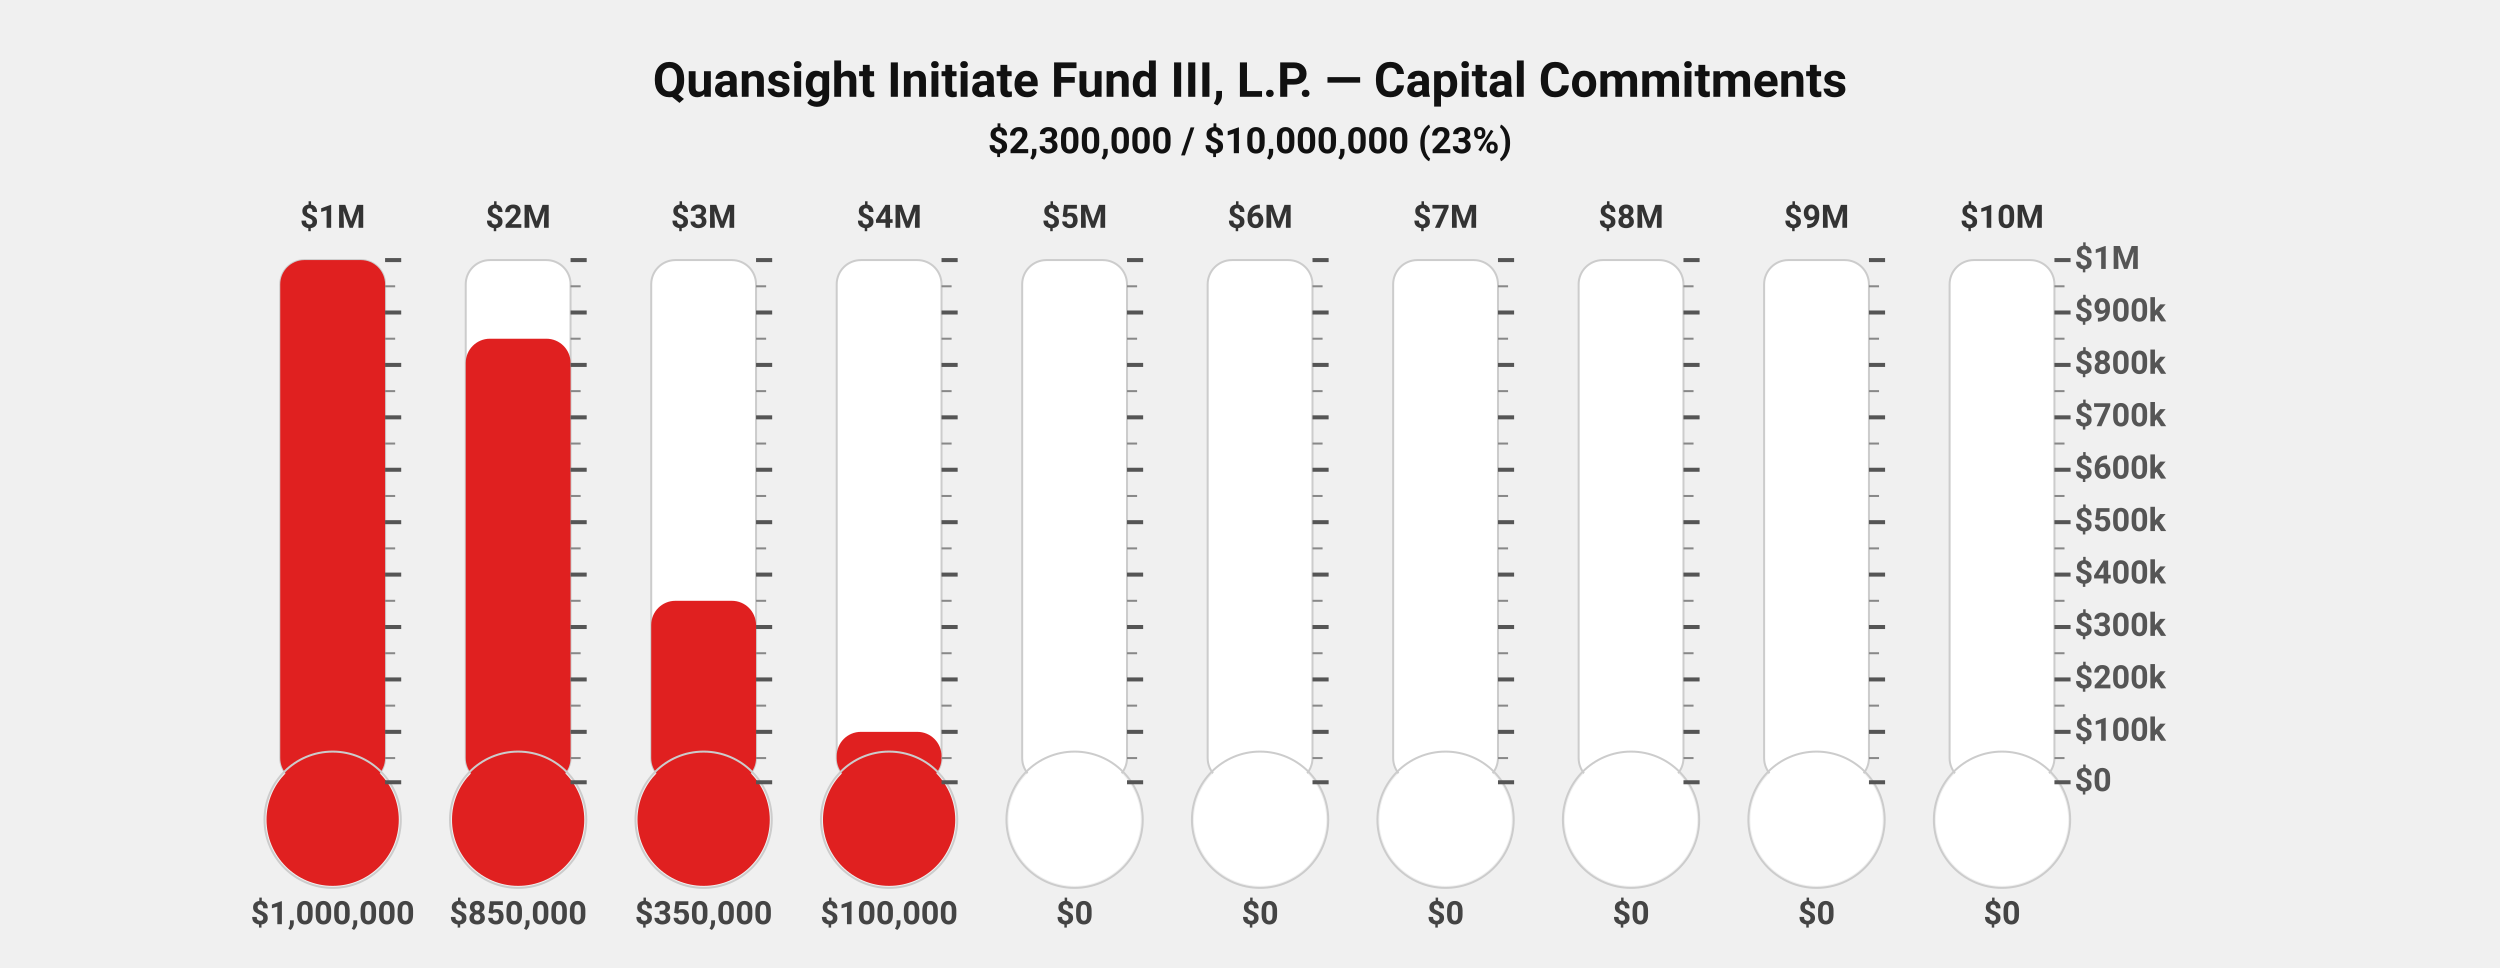
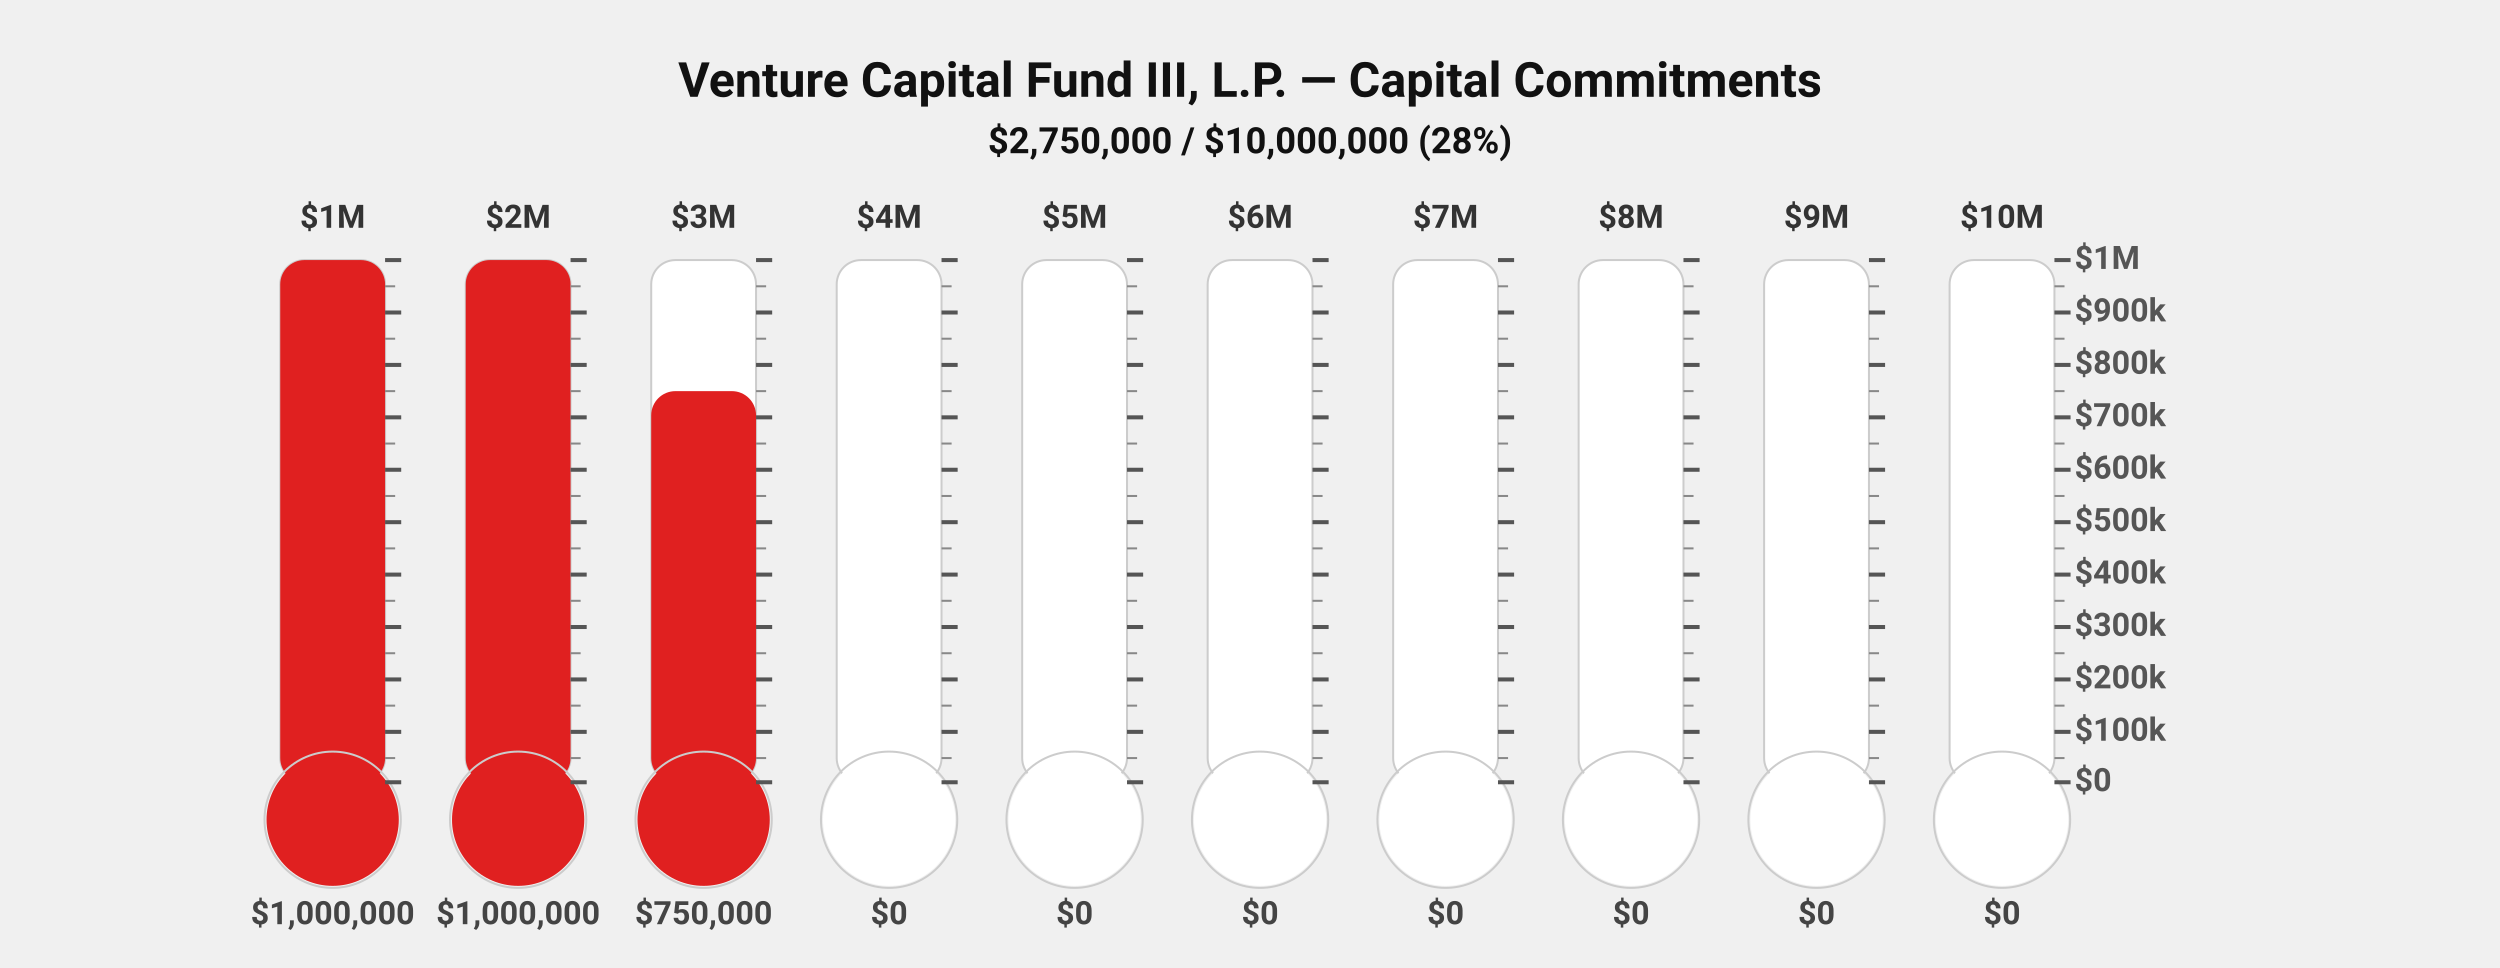
<svg xmlns="http://www.w3.org/2000/svg" width="1240" height="480" viewBox="0 0 1240 480">
  <defs>
    <style>
            .title{font:700 24px system-ui,-apple-system,Segoe UI,Roboto,sans-serif;fill:#111}
            .label{font:600 16px system-ui,-apple-system,Segoe UI,Roboto,sans-serif;fill:#222}
            .value{font:700 18px system-ui,-apple-system,Segoe UI,Roboto,sans-serif;fill:#111}
            .tickMajor{stroke:#555}
            .tickMinor{stroke:#888}
            .tube{fill:#ffffff;stroke:#ccc}
            .segLbl{font:600 16px system-ui,-apple-system,Segoe UI,Roboto,sans-serif;fill:#444}
            .topLbl{font:700 16px system-ui,-apple-system,Segoe UI,Roboto,sans-serif;fill:#333}
            .tickLbl{font:600 16px system-ui,-apple-system,Segoe UI,Roboto,sans-serif;fill:#555}
        </style>
  </defs>
-   <text x="620.0" y="48" class="title" text-anchor="middle">Quansight Initiate Fund III, L.P. — Capital Commitments</text>
-   <text x="620.0" y="76" class="value" text-anchor="middle">$2,300,000 / $10,000,000 (23%)</text>
+   <text x="620.0" y="48" class="title" text-anchor="middle">Venture Capital Fund III, L.P. — Capital Commitments</text>
+   <text x="620.0" y="76" class="value" text-anchor="middle">$2,750,000 / $10,000,000 (28%)</text>
  <text x="165.0" y="113" class="topLbl" text-anchor="middle">$1M</text>
  <rect x="139" y="129" rx="12" ry="12" width="52" height="259" class="tube" />
  <clipPath id="clipFill0">
    <rect x="139" y="129" width="52" height="259" rx="12" ry="12" />
  </clipPath>
  <rect x="139" y="129" rx="12" ry="12" width="52" height="259" fill="#e02020" clip-path="url(#clipFill0)" />
  <circle cx="165.0" cy="406.59" r="32.8" style="fill:#e02020" />
  <circle cx="165.0" cy="406.59" r="33.8" fill="none" stroke="#ccc" stroke-width="1" />
  <line x1="191" y1="388" x2="199" y2="388" class="tickMajor" stroke-width="2" />
  <line x1="191" y1="363" x2="199" y2="363" class="tickMajor" stroke-width="2" />
  <line x1="191" y1="337" x2="199" y2="337" class="tickMajor" stroke-width="2" />
  <line x1="191" y1="311" x2="199" y2="311" class="tickMajor" stroke-width="2" />
  <line x1="191" y1="285" x2="199" y2="285" class="tickMajor" stroke-width="2" />
  <line x1="191" y1="259" x2="199" y2="259" class="tickMajor" stroke-width="2" />
  <line x1="191" y1="233" x2="199" y2="233" class="tickMajor" stroke-width="2" />
  <line x1="191" y1="207" x2="199" y2="207" class="tickMajor" stroke-width="2" />
  <line x1="191" y1="181" x2="199" y2="181" class="tickMajor" stroke-width="2" />
  <line x1="191" y1="155" x2="199" y2="155" class="tickMajor" stroke-width="2" />
  <line x1="191" y1="129" x2="199" y2="129" class="tickMajor" stroke-width="2" />
  <line x1="191" y1="376" x2="196" y2="376" class="tickMinor" stroke-width="1" />
  <line x1="191" y1="350" x2="196" y2="350" class="tickMinor" stroke-width="1" />
  <line x1="191" y1="324" x2="196" y2="324" class="tickMinor" stroke-width="1" />
  <line x1="191" y1="298" x2="196" y2="298" class="tickMinor" stroke-width="1" />
  <line x1="191" y1="272" x2="196" y2="272" class="tickMinor" stroke-width="1" />
  <line x1="191" y1="246" x2="196" y2="246" class="tickMinor" stroke-width="1" />
  <line x1="191" y1="220" x2="196" y2="220" class="tickMinor" stroke-width="1" />
  <line x1="191" y1="194" x2="196" y2="194" class="tickMinor" stroke-width="1" />
  <line x1="191" y1="168" x2="196" y2="168" class="tickMinor" stroke-width="1" />
  <line x1="191" y1="142" x2="196" y2="142" class="tickMinor" stroke-width="1" />
  <text x="165.0" y="458.39" class="segLbl" text-anchor="middle">$1,000,000</text>
  <text x="257.0" y="113" class="topLbl" text-anchor="middle">$2M</text>
  <rect x="231" y="129" rx="12" ry="12" width="52" height="259" class="tube" />
  <clipPath id="clipFill1">
-     <rect x="231" y="168" width="52" height="220" rx="12" ry="12" />
+     <rect x="231" y="129" width="52" height="259" rx="12" ry="12" />
  </clipPath>
  <rect x="231" y="129" rx="12" ry="12" width="52" height="259" fill="#e02020" clip-path="url(#clipFill1)" />
  <circle cx="257.0" cy="406.59" r="32.8" style="fill:#e02020" />
  <circle cx="257.0" cy="406.59" r="33.8" fill="none" stroke="#ccc" stroke-width="1" />
  <line x1="283" y1="388" x2="291" y2="388" class="tickMajor" stroke-width="2" />
  <line x1="283" y1="363" x2="291" y2="363" class="tickMajor" stroke-width="2" />
  <line x1="283" y1="337" x2="291" y2="337" class="tickMajor" stroke-width="2" />
  <line x1="283" y1="311" x2="291" y2="311" class="tickMajor" stroke-width="2" />
  <line x1="283" y1="285" x2="291" y2="285" class="tickMajor" stroke-width="2" />
  <line x1="283" y1="259" x2="291" y2="259" class="tickMajor" stroke-width="2" />
  <line x1="283" y1="233" x2="291" y2="233" class="tickMajor" stroke-width="2" />
  <line x1="283" y1="207" x2="291" y2="207" class="tickMajor" stroke-width="2" />
  <line x1="283" y1="181" x2="291" y2="181" class="tickMajor" stroke-width="2" />
  <line x1="283" y1="155" x2="291" y2="155" class="tickMajor" stroke-width="2" />
  <line x1="283" y1="129" x2="291" y2="129" class="tickMajor" stroke-width="2" />
  <line x1="283" y1="376" x2="288" y2="376" class="tickMinor" stroke-width="1" />
  <line x1="283" y1="350" x2="288" y2="350" class="tickMinor" stroke-width="1" />
  <line x1="283" y1="324" x2="288" y2="324" class="tickMinor" stroke-width="1" />
  <line x1="283" y1="298" x2="288" y2="298" class="tickMinor" stroke-width="1" />
  <line x1="283" y1="272" x2="288" y2="272" class="tickMinor" stroke-width="1" />
  <line x1="283" y1="246" x2="288" y2="246" class="tickMinor" stroke-width="1" />
  <line x1="283" y1="220" x2="288" y2="220" class="tickMinor" stroke-width="1" />
  <line x1="283" y1="194" x2="288" y2="194" class="tickMinor" stroke-width="1" />
  <line x1="283" y1="168" x2="288" y2="168" class="tickMinor" stroke-width="1" />
  <line x1="283" y1="142" x2="288" y2="142" class="tickMinor" stroke-width="1" />
-   <text x="257.0" y="458.39" class="segLbl" text-anchor="middle">$850,000</text>
+   <text x="257.0" y="458.39" class="segLbl" text-anchor="middle">$1,000,000</text>
  <text x="349.0" y="113" class="topLbl" text-anchor="middle">$3M</text>
  <rect x="323" y="129" rx="12" ry="12" width="52" height="259" class="tube" />
  <clipPath id="clipFill2">
-     <rect x="323" y="298" width="52" height="90" rx="12" ry="12" />
+     <rect x="323" y="194" width="52" height="194" rx="12" ry="12" />
  </clipPath>
  <rect x="323" y="129" rx="12" ry="12" width="52" height="259" fill="#e02020" clip-path="url(#clipFill2)" />
  <circle cx="349.0" cy="406.59" r="32.8" style="fill:#e02020" />
  <circle cx="349.0" cy="406.59" r="33.8" fill="none" stroke="#ccc" stroke-width="1" />
  <line x1="375" y1="388" x2="383" y2="388" class="tickMajor" stroke-width="2" />
  <line x1="375" y1="363" x2="383" y2="363" class="tickMajor" stroke-width="2" />
  <line x1="375" y1="337" x2="383" y2="337" class="tickMajor" stroke-width="2" />
  <line x1="375" y1="311" x2="383" y2="311" class="tickMajor" stroke-width="2" />
  <line x1="375" y1="285" x2="383" y2="285" class="tickMajor" stroke-width="2" />
  <line x1="375" y1="259" x2="383" y2="259" class="tickMajor" stroke-width="2" />
  <line x1="375" y1="233" x2="383" y2="233" class="tickMajor" stroke-width="2" />
  <line x1="375" y1="207" x2="383" y2="207" class="tickMajor" stroke-width="2" />
  <line x1="375" y1="181" x2="383" y2="181" class="tickMajor" stroke-width="2" />
  <line x1="375" y1="155" x2="383" y2="155" class="tickMajor" stroke-width="2" />
  <line x1="375" y1="129" x2="383" y2="129" class="tickMajor" stroke-width="2" />
  <line x1="375" y1="376" x2="380" y2="376" class="tickMinor" stroke-width="1" />
  <line x1="375" y1="350" x2="380" y2="350" class="tickMinor" stroke-width="1" />
  <line x1="375" y1="324" x2="380" y2="324" class="tickMinor" stroke-width="1" />
  <line x1="375" y1="298" x2="380" y2="298" class="tickMinor" stroke-width="1" />
  <line x1="375" y1="272" x2="380" y2="272" class="tickMinor" stroke-width="1" />
  <line x1="375" y1="246" x2="380" y2="246" class="tickMinor" stroke-width="1" />
  <line x1="375" y1="220" x2="380" y2="220" class="tickMinor" stroke-width="1" />
  <line x1="375" y1="194" x2="380" y2="194" class="tickMinor" stroke-width="1" />
  <line x1="375" y1="168" x2="380" y2="168" class="tickMinor" stroke-width="1" />
  <line x1="375" y1="142" x2="380" y2="142" class="tickMinor" stroke-width="1" />
-   <text x="349.0" y="458.39" class="segLbl" text-anchor="middle">$350,000</text>
+   <text x="349.0" y="458.39" class="segLbl" text-anchor="middle">$750,000</text>
  <text x="441.0" y="113" class="topLbl" text-anchor="middle">$4M</text>
  <rect x="415" y="129" rx="12" ry="12" width="52" height="259" class="tube" />
  <clipPath id="clipFill3">
-     <rect x="415" y="363" width="52" height="25" rx="12" ry="12" />
+     <rect x="415" y="388" width="52" height="0" rx="12" ry="12" />
  </clipPath>
  <rect x="415" y="129" rx="12" ry="12" width="52" height="259" fill="#e02020" clip-path="url(#clipFill3)" />
-   <circle cx="441.0" cy="406.59" r="32.8" style="fill:#e02020" />
+   <circle cx="441.0" cy="406.59" r="32.8" style="fill:#ffffff" />
  <circle cx="441.0" cy="406.59" r="33.8" fill="none" stroke="#ccc" stroke-width="1" />
  <line x1="467" y1="388" x2="475" y2="388" class="tickMajor" stroke-width="2" />
  <line x1="467" y1="363" x2="475" y2="363" class="tickMajor" stroke-width="2" />
  <line x1="467" y1="337" x2="475" y2="337" class="tickMajor" stroke-width="2" />
  <line x1="467" y1="311" x2="475" y2="311" class="tickMajor" stroke-width="2" />
  <line x1="467" y1="285" x2="475" y2="285" class="tickMajor" stroke-width="2" />
  <line x1="467" y1="259" x2="475" y2="259" class="tickMajor" stroke-width="2" />
  <line x1="467" y1="233" x2="475" y2="233" class="tickMajor" stroke-width="2" />
  <line x1="467" y1="207" x2="475" y2="207" class="tickMajor" stroke-width="2" />
  <line x1="467" y1="181" x2="475" y2="181" class="tickMajor" stroke-width="2" />
  <line x1="467" y1="155" x2="475" y2="155" class="tickMajor" stroke-width="2" />
  <line x1="467" y1="129" x2="475" y2="129" class="tickMajor" stroke-width="2" />
  <line x1="467" y1="376" x2="472" y2="376" class="tickMinor" stroke-width="1" />
  <line x1="467" y1="350" x2="472" y2="350" class="tickMinor" stroke-width="1" />
  <line x1="467" y1="324" x2="472" y2="324" class="tickMinor" stroke-width="1" />
  <line x1="467" y1="298" x2="472" y2="298" class="tickMinor" stroke-width="1" />
  <line x1="467" y1="272" x2="472" y2="272" class="tickMinor" stroke-width="1" />
  <line x1="467" y1="246" x2="472" y2="246" class="tickMinor" stroke-width="1" />
  <line x1="467" y1="220" x2="472" y2="220" class="tickMinor" stroke-width="1" />
  <line x1="467" y1="194" x2="472" y2="194" class="tickMinor" stroke-width="1" />
  <line x1="467" y1="168" x2="472" y2="168" class="tickMinor" stroke-width="1" />
  <line x1="467" y1="142" x2="472" y2="142" class="tickMinor" stroke-width="1" />
-   <text x="441.0" y="458.39" class="segLbl" text-anchor="middle">$100,000</text>
+   <text x="441.0" y="458.39" class="segLbl" text-anchor="middle">$0</text>
  <text x="533.0" y="113" class="topLbl" text-anchor="middle">$5M</text>
  <rect x="507" y="129" rx="12" ry="12" width="52" height="259" class="tube" />
  <clipPath id="clipFill4">
    <rect x="507" y="388" width="52" height="0" rx="12" ry="12" />
  </clipPath>
  <rect x="507" y="129" rx="12" ry="12" width="52" height="259" fill="#e02020" clip-path="url(#clipFill4)" />
  <circle cx="533.0" cy="406.59" r="32.8" style="fill:#ffffff" />
  <circle cx="533.0" cy="406.59" r="33.8" fill="none" stroke="#ccc" stroke-width="1" />
  <line x1="559" y1="388" x2="567" y2="388" class="tickMajor" stroke-width="2" />
  <line x1="559" y1="363" x2="567" y2="363" class="tickMajor" stroke-width="2" />
  <line x1="559" y1="337" x2="567" y2="337" class="tickMajor" stroke-width="2" />
  <line x1="559" y1="311" x2="567" y2="311" class="tickMajor" stroke-width="2" />
  <line x1="559" y1="285" x2="567" y2="285" class="tickMajor" stroke-width="2" />
  <line x1="559" y1="259" x2="567" y2="259" class="tickMajor" stroke-width="2" />
  <line x1="559" y1="233" x2="567" y2="233" class="tickMajor" stroke-width="2" />
  <line x1="559" y1="207" x2="567" y2="207" class="tickMajor" stroke-width="2" />
  <line x1="559" y1="181" x2="567" y2="181" class="tickMajor" stroke-width="2" />
  <line x1="559" y1="155" x2="567" y2="155" class="tickMajor" stroke-width="2" />
  <line x1="559" y1="129" x2="567" y2="129" class="tickMajor" stroke-width="2" />
  <line x1="559" y1="376" x2="564" y2="376" class="tickMinor" stroke-width="1" />
  <line x1="559" y1="350" x2="564" y2="350" class="tickMinor" stroke-width="1" />
  <line x1="559" y1="324" x2="564" y2="324" class="tickMinor" stroke-width="1" />
  <line x1="559" y1="298" x2="564" y2="298" class="tickMinor" stroke-width="1" />
  <line x1="559" y1="272" x2="564" y2="272" class="tickMinor" stroke-width="1" />
  <line x1="559" y1="246" x2="564" y2="246" class="tickMinor" stroke-width="1" />
  <line x1="559" y1="220" x2="564" y2="220" class="tickMinor" stroke-width="1" />
  <line x1="559" y1="194" x2="564" y2="194" class="tickMinor" stroke-width="1" />
  <line x1="559" y1="168" x2="564" y2="168" class="tickMinor" stroke-width="1" />
  <line x1="559" y1="142" x2="564" y2="142" class="tickMinor" stroke-width="1" />
  <text x="533.0" y="458.39" class="segLbl" text-anchor="middle">$0</text>
  <text x="625.0" y="113" class="topLbl" text-anchor="middle">$6M</text>
  <rect x="599" y="129" rx="12" ry="12" width="52" height="259" class="tube" />
  <clipPath id="clipFill5">
    <rect x="599" y="388" width="52" height="0" rx="12" ry="12" />
  </clipPath>
  <rect x="599" y="129" rx="12" ry="12" width="52" height="259" fill="#e02020" clip-path="url(#clipFill5)" />
  <circle cx="625.0" cy="406.59" r="32.8" style="fill:#ffffff" />
  <circle cx="625.0" cy="406.59" r="33.8" fill="none" stroke="#ccc" stroke-width="1" />
  <line x1="651" y1="388" x2="659" y2="388" class="tickMajor" stroke-width="2" />
  <line x1="651" y1="363" x2="659" y2="363" class="tickMajor" stroke-width="2" />
  <line x1="651" y1="337" x2="659" y2="337" class="tickMajor" stroke-width="2" />
  <line x1="651" y1="311" x2="659" y2="311" class="tickMajor" stroke-width="2" />
  <line x1="651" y1="285" x2="659" y2="285" class="tickMajor" stroke-width="2" />
  <line x1="651" y1="259" x2="659" y2="259" class="tickMajor" stroke-width="2" />
  <line x1="651" y1="233" x2="659" y2="233" class="tickMajor" stroke-width="2" />
  <line x1="651" y1="207" x2="659" y2="207" class="tickMajor" stroke-width="2" />
  <line x1="651" y1="181" x2="659" y2="181" class="tickMajor" stroke-width="2" />
  <line x1="651" y1="155" x2="659" y2="155" class="tickMajor" stroke-width="2" />
  <line x1="651" y1="129" x2="659" y2="129" class="tickMajor" stroke-width="2" />
  <line x1="651" y1="376" x2="656" y2="376" class="tickMinor" stroke-width="1" />
  <line x1="651" y1="350" x2="656" y2="350" class="tickMinor" stroke-width="1" />
  <line x1="651" y1="324" x2="656" y2="324" class="tickMinor" stroke-width="1" />
  <line x1="651" y1="298" x2="656" y2="298" class="tickMinor" stroke-width="1" />
  <line x1="651" y1="272" x2="656" y2="272" class="tickMinor" stroke-width="1" />
  <line x1="651" y1="246" x2="656" y2="246" class="tickMinor" stroke-width="1" />
  <line x1="651" y1="220" x2="656" y2="220" class="tickMinor" stroke-width="1" />
  <line x1="651" y1="194" x2="656" y2="194" class="tickMinor" stroke-width="1" />
  <line x1="651" y1="168" x2="656" y2="168" class="tickMinor" stroke-width="1" />
  <line x1="651" y1="142" x2="656" y2="142" class="tickMinor" stroke-width="1" />
  <text x="625.0" y="458.39" class="segLbl" text-anchor="middle">$0</text>
  <text x="717.0" y="113" class="topLbl" text-anchor="middle">$7M</text>
  <rect x="691" y="129" rx="12" ry="12" width="52" height="259" class="tube" />
  <clipPath id="clipFill6">
    <rect x="691" y="388" width="52" height="0" rx="12" ry="12" />
  </clipPath>
  <rect x="691" y="129" rx="12" ry="12" width="52" height="259" fill="#e02020" clip-path="url(#clipFill6)" />
  <circle cx="717.0" cy="406.59" r="32.8" style="fill:#ffffff" />
  <circle cx="717.0" cy="406.59" r="33.8" fill="none" stroke="#ccc" stroke-width="1" />
  <line x1="743" y1="388" x2="751" y2="388" class="tickMajor" stroke-width="2" />
  <line x1="743" y1="363" x2="751" y2="363" class="tickMajor" stroke-width="2" />
  <line x1="743" y1="337" x2="751" y2="337" class="tickMajor" stroke-width="2" />
  <line x1="743" y1="311" x2="751" y2="311" class="tickMajor" stroke-width="2" />
  <line x1="743" y1="285" x2="751" y2="285" class="tickMajor" stroke-width="2" />
  <line x1="743" y1="259" x2="751" y2="259" class="tickMajor" stroke-width="2" />
  <line x1="743" y1="233" x2="751" y2="233" class="tickMajor" stroke-width="2" />
  <line x1="743" y1="207" x2="751" y2="207" class="tickMajor" stroke-width="2" />
  <line x1="743" y1="181" x2="751" y2="181" class="tickMajor" stroke-width="2" />
  <line x1="743" y1="155" x2="751" y2="155" class="tickMajor" stroke-width="2" />
  <line x1="743" y1="129" x2="751" y2="129" class="tickMajor" stroke-width="2" />
  <line x1="743" y1="376" x2="748" y2="376" class="tickMinor" stroke-width="1" />
  <line x1="743" y1="350" x2="748" y2="350" class="tickMinor" stroke-width="1" />
  <line x1="743" y1="324" x2="748" y2="324" class="tickMinor" stroke-width="1" />
  <line x1="743" y1="298" x2="748" y2="298" class="tickMinor" stroke-width="1" />
  <line x1="743" y1="272" x2="748" y2="272" class="tickMinor" stroke-width="1" />
  <line x1="743" y1="246" x2="748" y2="246" class="tickMinor" stroke-width="1" />
  <line x1="743" y1="220" x2="748" y2="220" class="tickMinor" stroke-width="1" />
  <line x1="743" y1="194" x2="748" y2="194" class="tickMinor" stroke-width="1" />
  <line x1="743" y1="168" x2="748" y2="168" class="tickMinor" stroke-width="1" />
  <line x1="743" y1="142" x2="748" y2="142" class="tickMinor" stroke-width="1" />
  <text x="717.0" y="458.39" class="segLbl" text-anchor="middle">$0</text>
  <text x="809.0" y="113" class="topLbl" text-anchor="middle">$8M</text>
  <rect x="783" y="129" rx="12" ry="12" width="52" height="259" class="tube" />
  <clipPath id="clipFill7">
    <rect x="783" y="388" width="52" height="0" rx="12" ry="12" />
  </clipPath>
  <rect x="783" y="129" rx="12" ry="12" width="52" height="259" fill="#e02020" clip-path="url(#clipFill7)" />
  <circle cx="809.0" cy="406.59" r="32.8" style="fill:#ffffff" />
  <circle cx="809.0" cy="406.59" r="33.8" fill="none" stroke="#ccc" stroke-width="1" />
  <line x1="835" y1="388" x2="843" y2="388" class="tickMajor" stroke-width="2" />
  <line x1="835" y1="363" x2="843" y2="363" class="tickMajor" stroke-width="2" />
  <line x1="835" y1="337" x2="843" y2="337" class="tickMajor" stroke-width="2" />
  <line x1="835" y1="311" x2="843" y2="311" class="tickMajor" stroke-width="2" />
  <line x1="835" y1="285" x2="843" y2="285" class="tickMajor" stroke-width="2" />
  <line x1="835" y1="259" x2="843" y2="259" class="tickMajor" stroke-width="2" />
  <line x1="835" y1="233" x2="843" y2="233" class="tickMajor" stroke-width="2" />
  <line x1="835" y1="207" x2="843" y2="207" class="tickMajor" stroke-width="2" />
  <line x1="835" y1="181" x2="843" y2="181" class="tickMajor" stroke-width="2" />
  <line x1="835" y1="155" x2="843" y2="155" class="tickMajor" stroke-width="2" />
  <line x1="835" y1="129" x2="843" y2="129" class="tickMajor" stroke-width="2" />
  <line x1="835" y1="376" x2="840" y2="376" class="tickMinor" stroke-width="1" />
  <line x1="835" y1="350" x2="840" y2="350" class="tickMinor" stroke-width="1" />
  <line x1="835" y1="324" x2="840" y2="324" class="tickMinor" stroke-width="1" />
  <line x1="835" y1="298" x2="840" y2="298" class="tickMinor" stroke-width="1" />
  <line x1="835" y1="272" x2="840" y2="272" class="tickMinor" stroke-width="1" />
  <line x1="835" y1="246" x2="840" y2="246" class="tickMinor" stroke-width="1" />
  <line x1="835" y1="220" x2="840" y2="220" class="tickMinor" stroke-width="1" />
  <line x1="835" y1="194" x2="840" y2="194" class="tickMinor" stroke-width="1" />
  <line x1="835" y1="168" x2="840" y2="168" class="tickMinor" stroke-width="1" />
  <line x1="835" y1="142" x2="840" y2="142" class="tickMinor" stroke-width="1" />
  <text x="809.0" y="458.39" class="segLbl" text-anchor="middle">$0</text>
  <text x="901.0" y="113" class="topLbl" text-anchor="middle">$9M</text>
  <rect x="875" y="129" rx="12" ry="12" width="52" height="259" class="tube" />
  <clipPath id="clipFill8">
    <rect x="875" y="388" width="52" height="0" rx="12" ry="12" />
  </clipPath>
  <rect x="875" y="129" rx="12" ry="12" width="52" height="259" fill="#e02020" clip-path="url(#clipFill8)" />
  <circle cx="901.0" cy="406.59" r="32.8" style="fill:#ffffff" />
  <circle cx="901.0" cy="406.59" r="33.8" fill="none" stroke="#ccc" stroke-width="1" />
  <line x1="927" y1="388" x2="935" y2="388" class="tickMajor" stroke-width="2" />
  <line x1="927" y1="363" x2="935" y2="363" class="tickMajor" stroke-width="2" />
  <line x1="927" y1="337" x2="935" y2="337" class="tickMajor" stroke-width="2" />
  <line x1="927" y1="311" x2="935" y2="311" class="tickMajor" stroke-width="2" />
  <line x1="927" y1="285" x2="935" y2="285" class="tickMajor" stroke-width="2" />
  <line x1="927" y1="259" x2="935" y2="259" class="tickMajor" stroke-width="2" />
  <line x1="927" y1="233" x2="935" y2="233" class="tickMajor" stroke-width="2" />
  <line x1="927" y1="207" x2="935" y2="207" class="tickMajor" stroke-width="2" />
  <line x1="927" y1="181" x2="935" y2="181" class="tickMajor" stroke-width="2" />
  <line x1="927" y1="155" x2="935" y2="155" class="tickMajor" stroke-width="2" />
  <line x1="927" y1="129" x2="935" y2="129" class="tickMajor" stroke-width="2" />
  <line x1="927" y1="376" x2="932" y2="376" class="tickMinor" stroke-width="1" />
  <line x1="927" y1="350" x2="932" y2="350" class="tickMinor" stroke-width="1" />
  <line x1="927" y1="324" x2="932" y2="324" class="tickMinor" stroke-width="1" />
  <line x1="927" y1="298" x2="932" y2="298" class="tickMinor" stroke-width="1" />
  <line x1="927" y1="272" x2="932" y2="272" class="tickMinor" stroke-width="1" />
  <line x1="927" y1="246" x2="932" y2="246" class="tickMinor" stroke-width="1" />
  <line x1="927" y1="220" x2="932" y2="220" class="tickMinor" stroke-width="1" />
  <line x1="927" y1="194" x2="932" y2="194" class="tickMinor" stroke-width="1" />
  <line x1="927" y1="168" x2="932" y2="168" class="tickMinor" stroke-width="1" />
  <line x1="927" y1="142" x2="932" y2="142" class="tickMinor" stroke-width="1" />
  <text x="901.0" y="458.39" class="segLbl" text-anchor="middle">$0</text>
  <text x="993.0" y="113" class="topLbl" text-anchor="middle">$10M</text>
  <rect x="967" y="129" rx="12" ry="12" width="52" height="259" class="tube" />
  <clipPath id="clipFill9">
    <rect x="967" y="388" width="52" height="0" rx="12" ry="12" />
  </clipPath>
  <rect x="967" y="129" rx="12" ry="12" width="52" height="259" fill="#e02020" clip-path="url(#clipFill9)" />
  <circle cx="993.0" cy="406.59" r="32.8" style="fill:#ffffff" />
  <circle cx="993.0" cy="406.59" r="33.8" fill="none" stroke="#ccc" stroke-width="1" />
  <line x1="1019" y1="388" x2="1027" y2="388" class="tickMajor" stroke-width="2" />
  <line x1="1019" y1="363" x2="1027" y2="363" class="tickMajor" stroke-width="2" />
  <line x1="1019" y1="337" x2="1027" y2="337" class="tickMajor" stroke-width="2" />
  <line x1="1019" y1="311" x2="1027" y2="311" class="tickMajor" stroke-width="2" />
  <line x1="1019" y1="285" x2="1027" y2="285" class="tickMajor" stroke-width="2" />
  <line x1="1019" y1="259" x2="1027" y2="259" class="tickMajor" stroke-width="2" />
  <line x1="1019" y1="233" x2="1027" y2="233" class="tickMajor" stroke-width="2" />
  <line x1="1019" y1="207" x2="1027" y2="207" class="tickMajor" stroke-width="2" />
  <line x1="1019" y1="181" x2="1027" y2="181" class="tickMajor" stroke-width="2" />
  <line x1="1019" y1="155" x2="1027" y2="155" class="tickMajor" stroke-width="2" />
  <line x1="1019" y1="129" x2="1027" y2="129" class="tickMajor" stroke-width="2" />
  <line x1="1019" y1="376" x2="1024" y2="376" class="tickMinor" stroke-width="1" />
  <line x1="1019" y1="350" x2="1024" y2="350" class="tickMinor" stroke-width="1" />
  <line x1="1019" y1="324" x2="1024" y2="324" class="tickMinor" stroke-width="1" />
  <line x1="1019" y1="298" x2="1024" y2="298" class="tickMinor" stroke-width="1" />
  <line x1="1019" y1="272" x2="1024" y2="272" class="tickMinor" stroke-width="1" />
  <line x1="1019" y1="246" x2="1024" y2="246" class="tickMinor" stroke-width="1" />
  <line x1="1019" y1="220" x2="1024" y2="220" class="tickMinor" stroke-width="1" />
  <line x1="1019" y1="194" x2="1024" y2="194" class="tickMinor" stroke-width="1" />
  <line x1="1019" y1="168" x2="1024" y2="168" class="tickMinor" stroke-width="1" />
  <line x1="1019" y1="142" x2="1024" y2="142" class="tickMinor" stroke-width="1" />
  <text x="1029" y="388" class="tickLbl" dominant-baseline="middle">$0</text>
  <text x="1029" y="363" class="tickLbl" dominant-baseline="middle">$100k</text>
  <text x="1029" y="337" class="tickLbl" dominant-baseline="middle">$200k</text>
  <text x="1029" y="311" class="tickLbl" dominant-baseline="middle">$300k</text>
  <text x="1029" y="285" class="tickLbl" dominant-baseline="middle">$400k</text>
  <text x="1029" y="259" class="tickLbl" dominant-baseline="middle">$500k</text>
  <text x="1029" y="233" class="tickLbl" dominant-baseline="middle">$600k</text>
  <text x="1029" y="207" class="tickLbl" dominant-baseline="middle">$700k</text>
  <text x="1029" y="181" class="tickLbl" dominant-baseline="middle">$800k</text>
  <text x="1029" y="155" class="tickLbl" dominant-baseline="middle">$900k</text>
  <text x="1029" y="129" class="tickLbl" dominant-baseline="middle">$1M</text>
  <text x="993.0" y="458.39" class="segLbl" text-anchor="middle">$0</text>
</svg>
